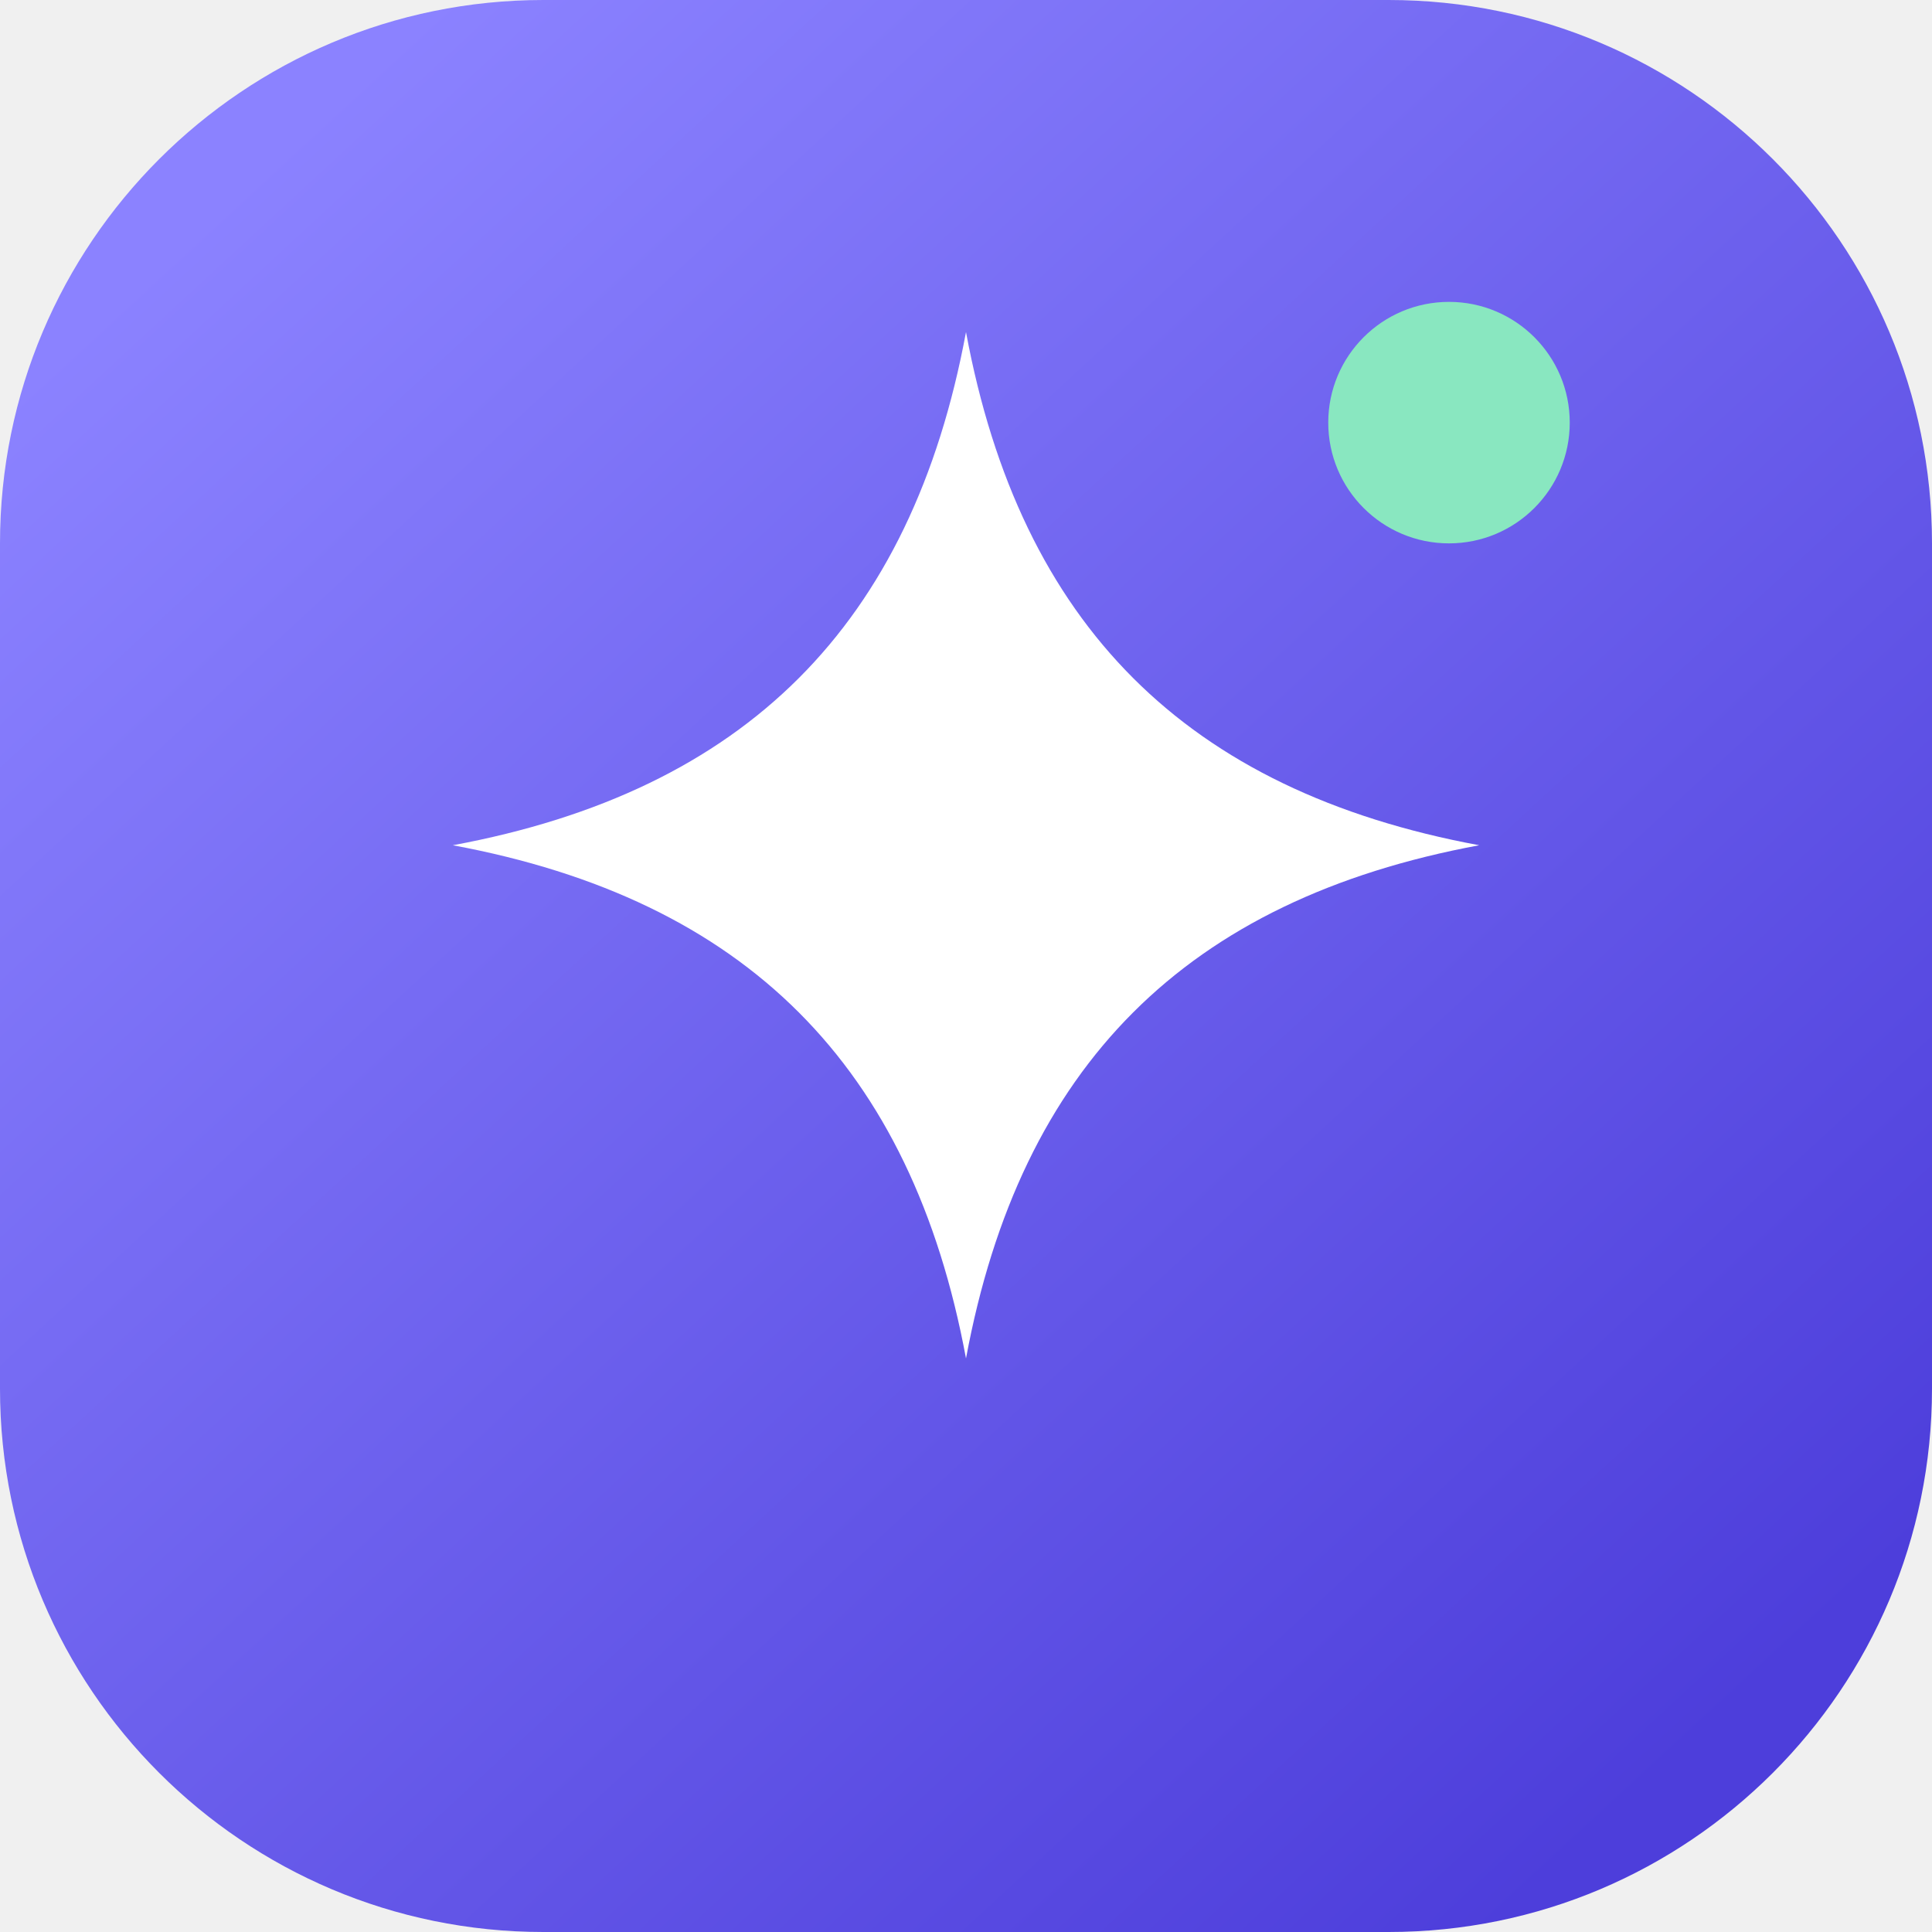
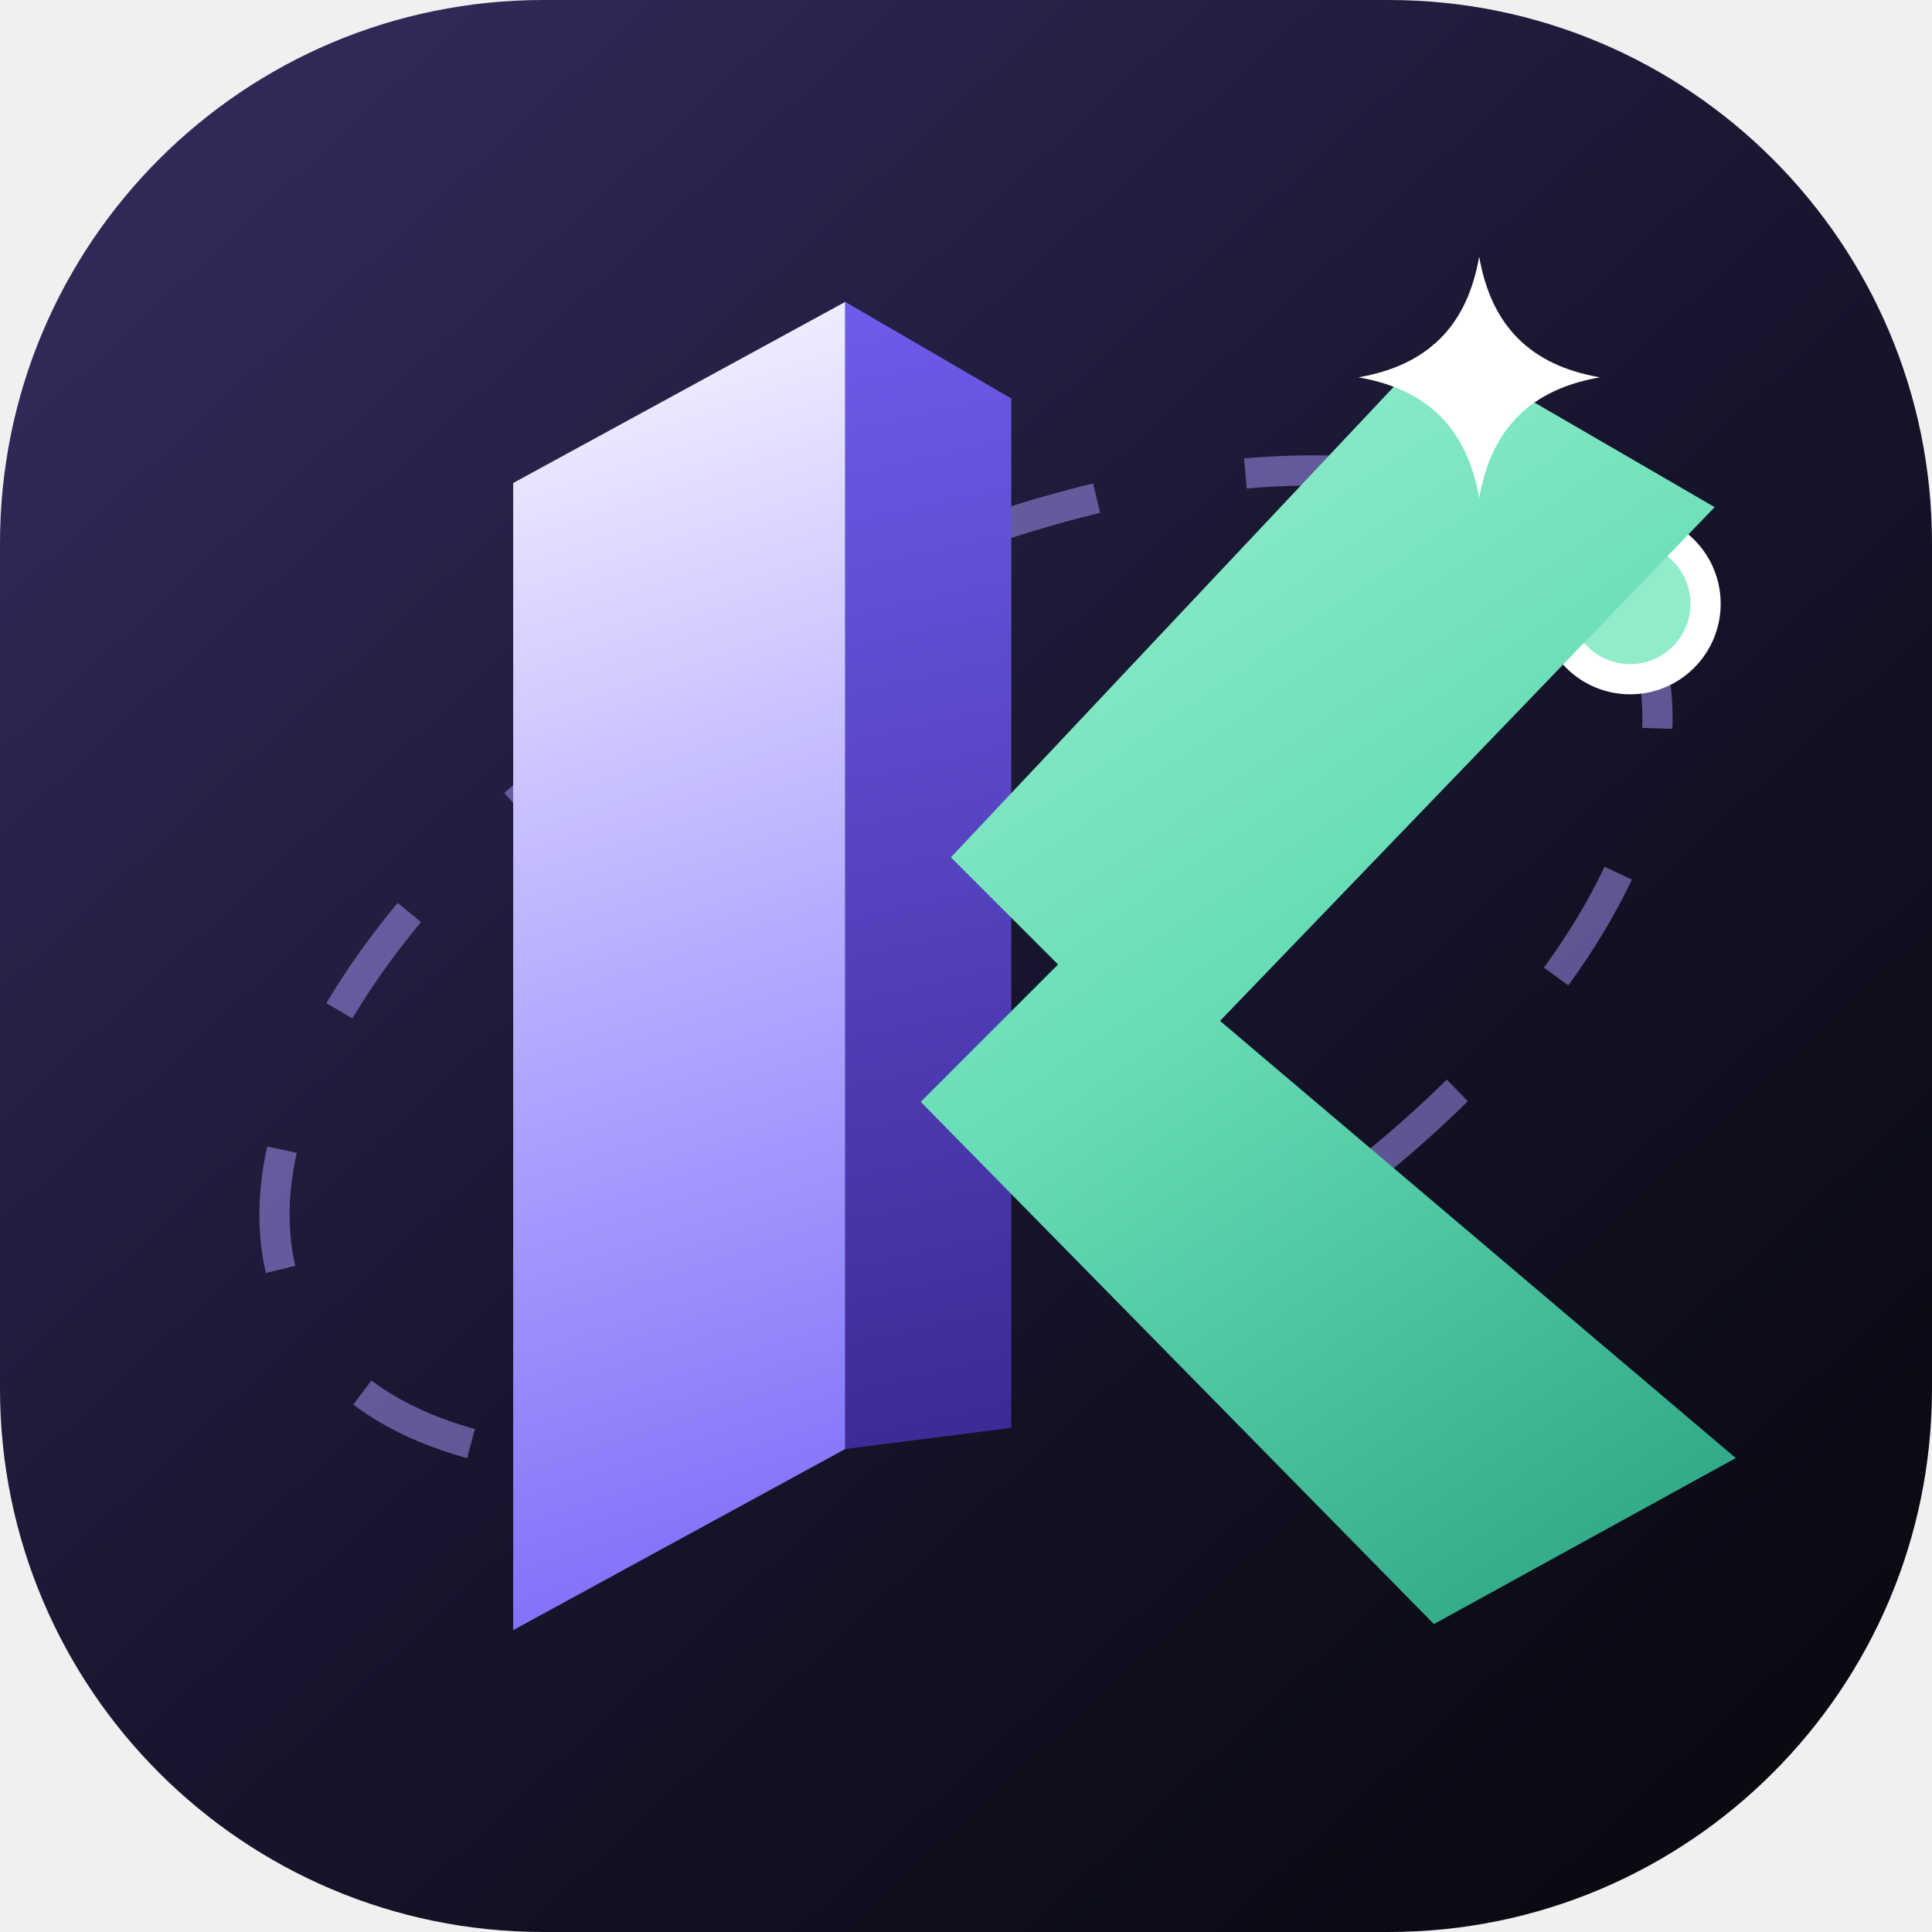
<svg xmlns="http://www.w3.org/2000/svg" viewBox="0 0 64 64">
  <defs>
-     <linearGradient id="khayaal" x1="8" y1="6" x2="56" y2="58" gradientUnits="userSpaceOnUse">
-       <stop stop-color="#8B82FF" />
-       <stop offset="1" stop-color="#4D3EDB" />
+     <linearGradient id="bg" x1="8" y1="6" x2="57" y2="59" gradientUnits="userSpaceOnUse">
+       <stop stop-color="#302958" />
+       <stop offset=".52" stop-color="#17152d" />
+       <stop offset="1" stop-color="#090a12" />
+     </linearGradient>
+     <linearGradient id="stem" x1="18" y1="12" x2="32" y2="54" gradientUnits="userSpaceOnUse">
+       <stop stop-color="#f2f0ff" />
+       <stop offset=".45" stop-color="#b7adff" />
+       <stop offset="1" stop-color="#7564f7" />
+     </linearGradient>
+     <linearGradient id="wing" x1="29" y1="13" x2="55" y2="51" gradientUnits="userSpaceOnUse">
+       <stop stop-color="#9ef1d0" />
+       <stop offset=".5" stop-color="#66ddb6" />
+       <stop offset="1" stop-color="#30a987" />
+     </linearGradient>
+     <linearGradient id="edge" x1="27" y1="10" x2="36" y2="50" gradientUnits="userSpaceOnUse">
+       <stop stop-color="#6e5ceb" />
+       <stop offset="1" stop-color="#39268e" />
    </linearGradient>
  </defs>
-   <rect width="64" height="64" rx="18" fill="url(#khayaal)" />
-   <path d="M32 11c1.8 9.7 7.3 15.2 17 17-9.7 1.8-15.2 7.3-17 17-1.8-9.7-7.3-15.2-17-17 9.7-1.8 15.2-7.3 17-17Z" fill="white" />
-   <circle cx="48" cy="14" r="4" fill="#89E7C0" />
+   <rect width="64" height="64" rx="18" fill="url(#bg)" />
+   <ellipse cx="32" cy="32" rx="25" ry="13" transform="rotate(-28 32 32)" fill="none" stroke="#aa9dff" stroke-opacity=".5" stroke-dasharray="4 5" />
+   <circle cx="54" cy="20" r="2.5" fill="#91ecc9" stroke="#fff" />
+   <path d="m17 16 11-6v38l-11 6Z" fill="url(#stem)" />
+   <path d="m28 10 5.5 3.2v34.1L28 48Z" fill="url(#edge)" />
+   <path d="m31.5 28.4 16-17 9.3 5.4-18.1 18.8Z" fill="url(#wing)" />
+   <path d="m36.5 30.5 21 17.8-10 5.5-17-17.3Z" fill="url(#wing)" />
+   <path d="M49 8.5c.4 2.3 1.7 3.6 4 4-2.3.4-3.6 1.7-4 4-.4-2.3-1.7-3.6-4-4 2.3-.4 3.6-1.7 4-4Z" fill="#fff" />
</svg>
